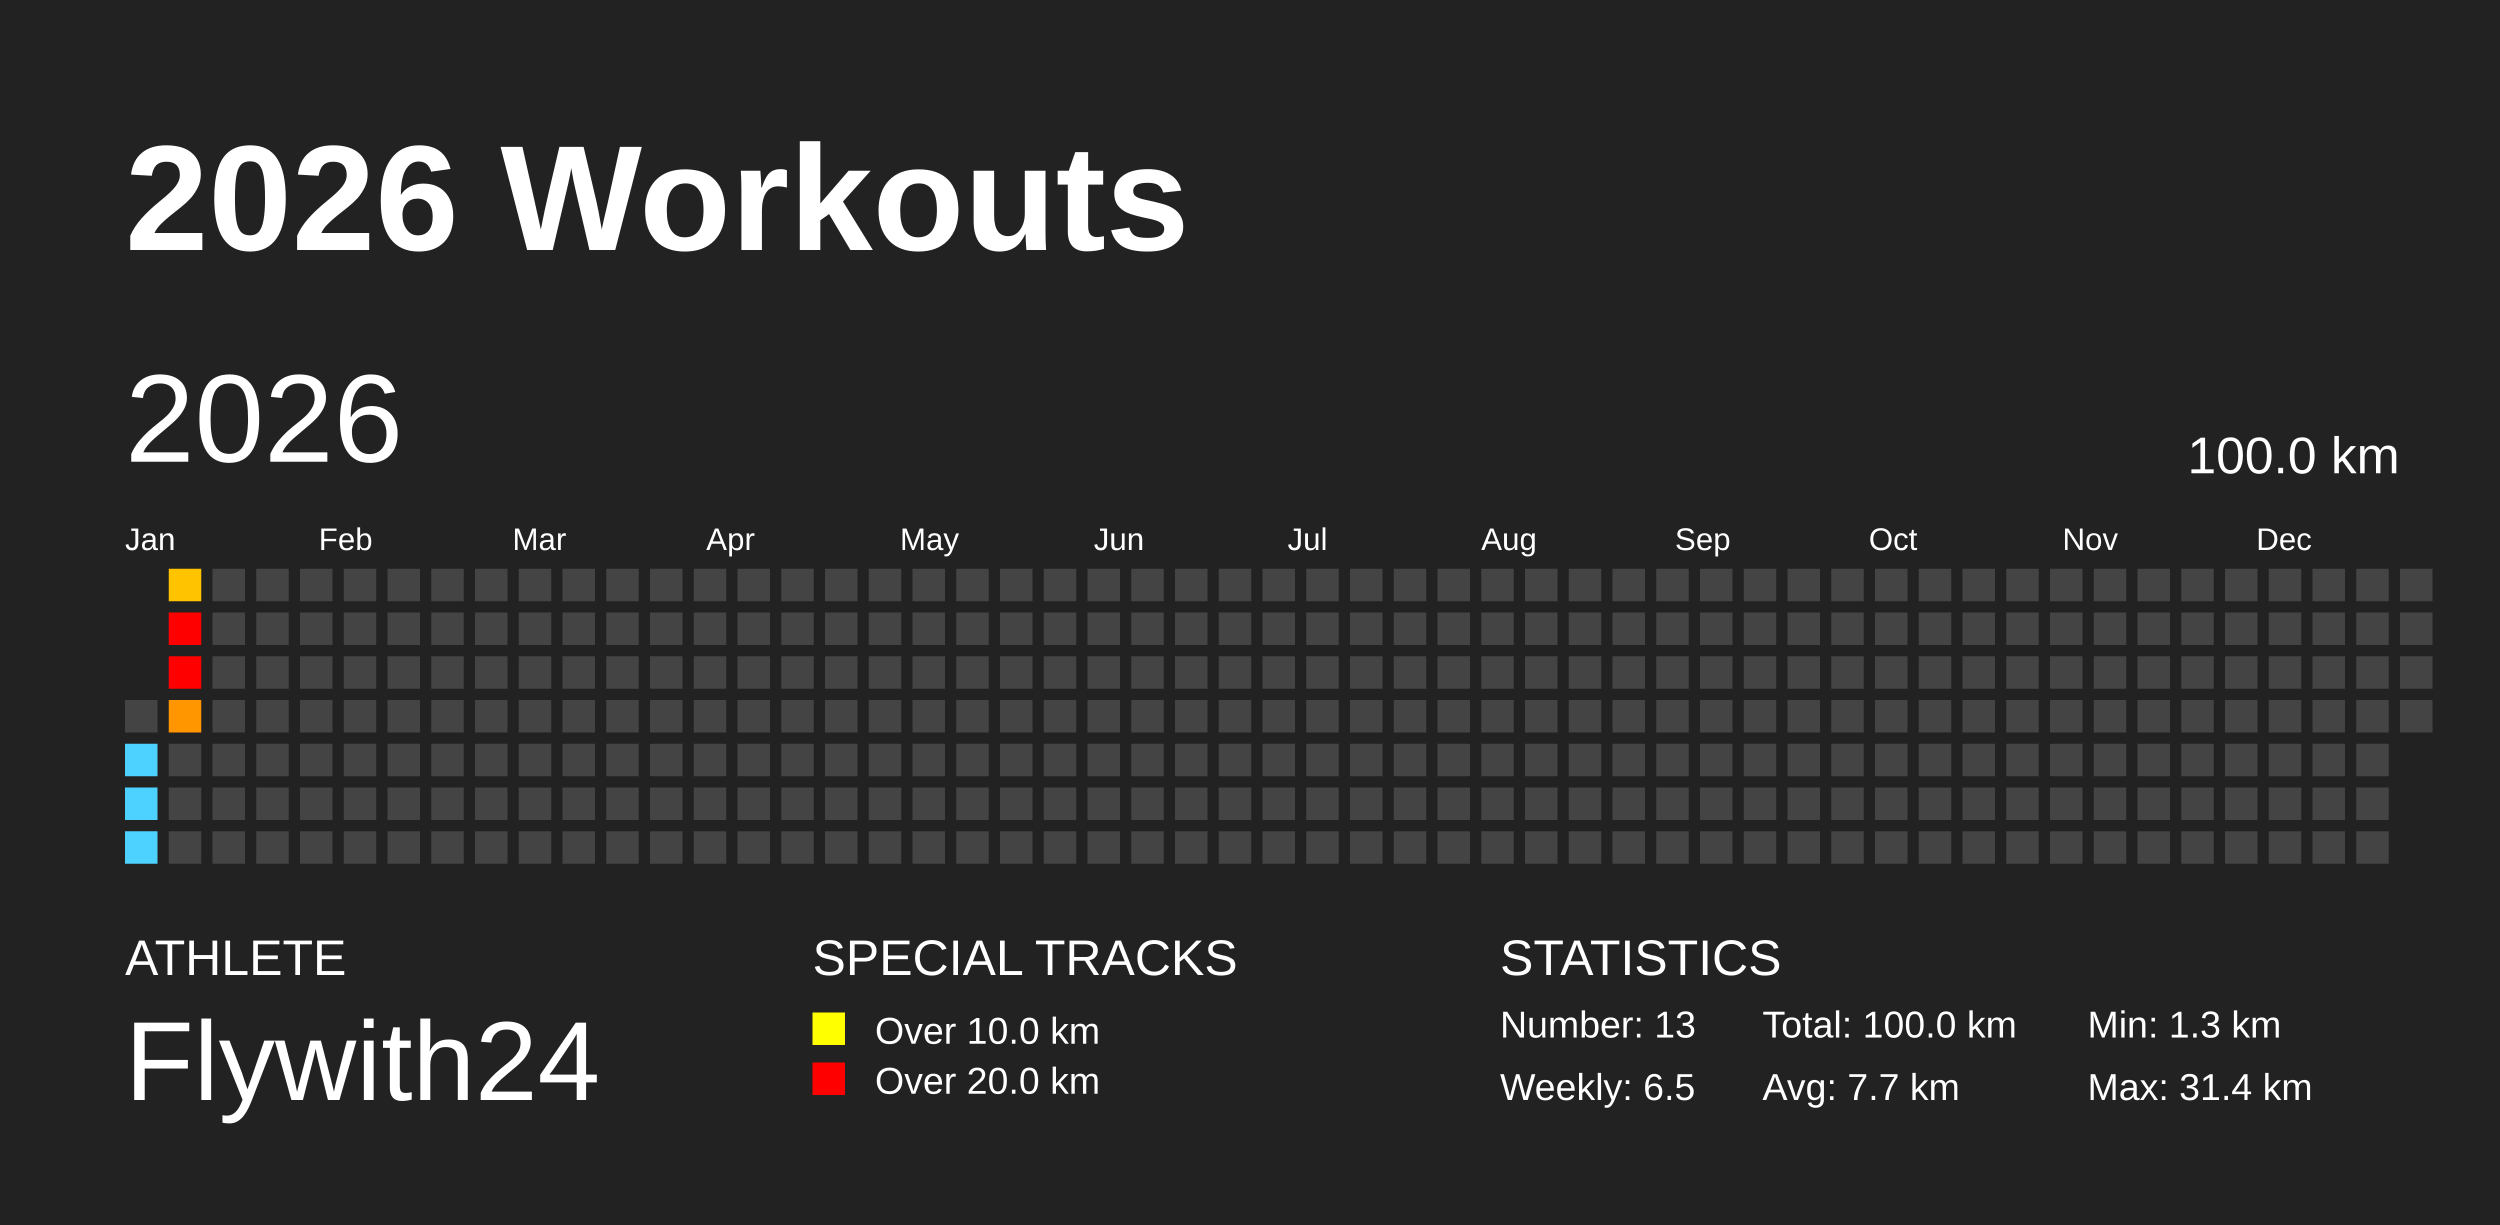
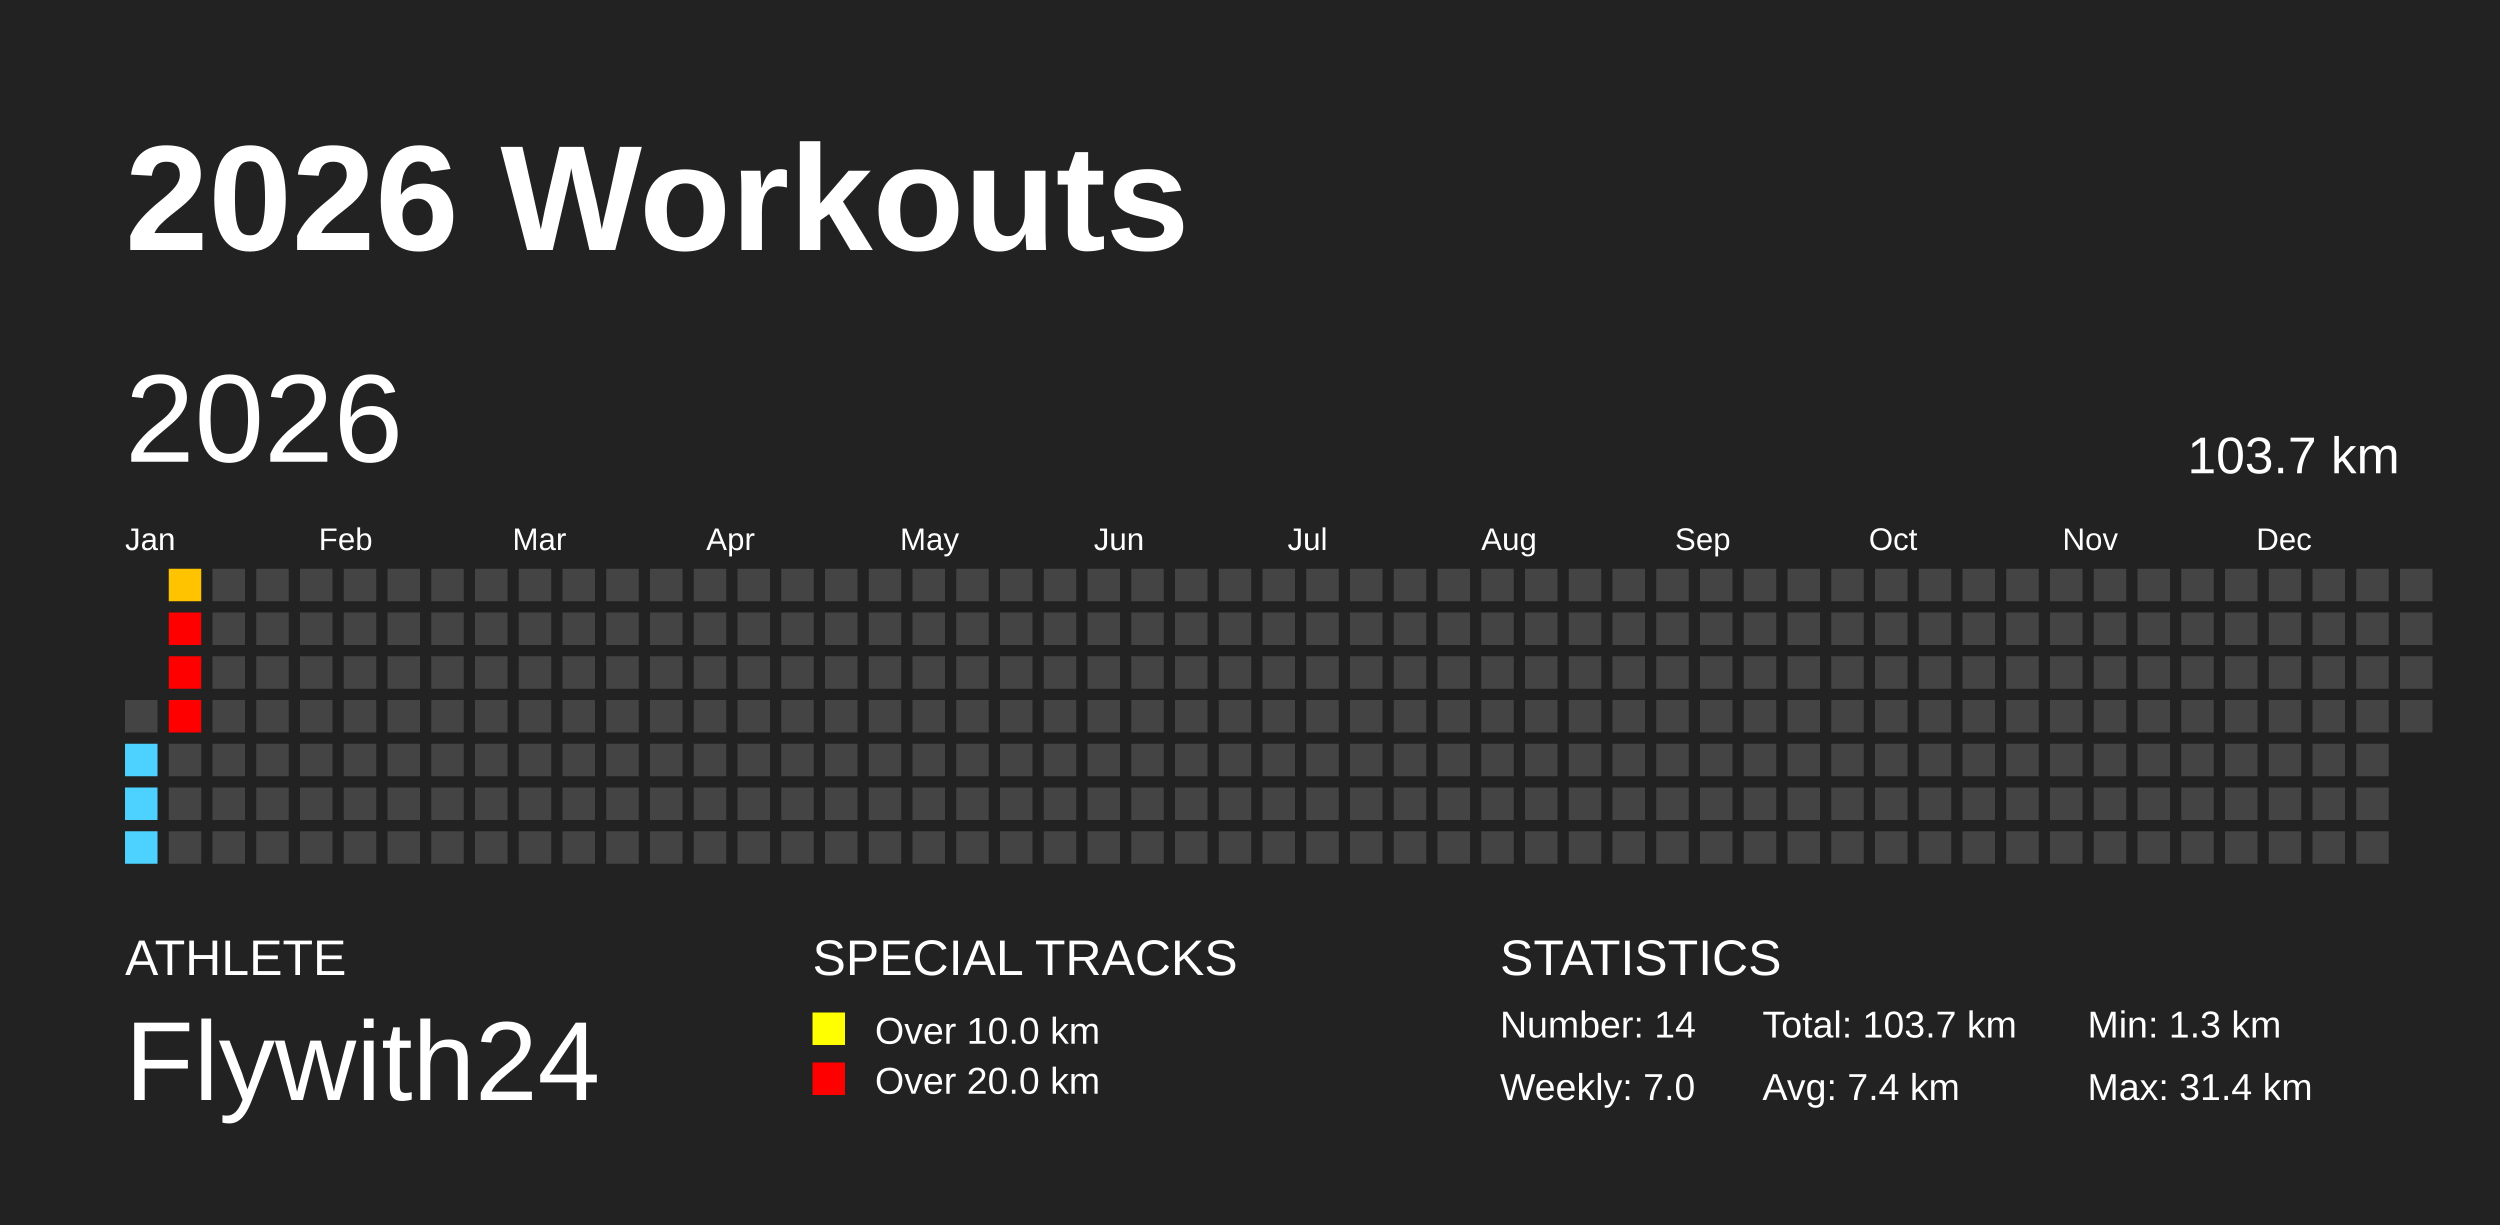
<svg xmlns="http://www.w3.org/2000/svg" baseProfile="full" height="98mm" version="1.1" viewBox="0,0,200,98" width="200mm">
  <defs />
  <rect fill="#222222" height="98" width="200" x="0" y="0" />
  <text fill="#FFFFFF" style="font-size:12px; font-family:Arial; font-weight:bold;" x="10" y="20">2026 Workouts</text>
  <text fill="#FFFFFF" style="font-size:4px; font-family:Arial" x="10" y="78">ATHLETE</text>
  <text fill="#FFFFFF" style="font-size:9px; font-family:Arial" x="10" y="88">Flywith24</text>
  <text fill="#FFFFFF" style="font-size:4px; font-family:Arial" x="65" y="78">SPECIAL TRACKS</text>
  <rect fill="yellow" height="2.6" width="2.6" x="65" y="81" />
  <text fill="#FFFFFF" style="font-size:3px; font-family:Arial" x="70" y="83.5">Over 10.0 km</text>
  <rect fill="red" height="2.6" width="2.6" x="65" y="85" />
  <text fill="#FFFFFF" style="font-size:3px; font-family:Arial" x="70" y="87.5">Over 20.0 km</text>
  <text fill="#FFFFFF" style="font-size:4px; font-family:Arial" x="120" y="78">STATISTICS</text>
-   <text fill="#FFFFFF" style="font-size:3px; font-family:Arial" x="120" y="83">Number: 13</text>
-   <text fill="#FFFFFF" style="font-size:3px; font-family:Arial" x="120" y="88">Weekly: 6.5</text>
-   <text fill="#FFFFFF" style="font-size:3px; font-family:Arial" x="141" y="83">Total: 100.0 km</text>
-   <text fill="#FFFFFF" style="font-size:3px; font-family:Arial" x="141" y="88">Avg: 7.7 km</text>
+   <text fill="#FFFFFF" style="font-size:3px; font-family:Arial" x="120" y="83">Number: 14</text>
+   <text fill="#FFFFFF" style="font-size:3px; font-family:Arial" x="120" y="88">Weekly: 7.0</text>
+   <text fill="#FFFFFF" style="font-size:3px; font-family:Arial" x="141" y="83">Total: 103.7 km</text>
+   <text fill="#FFFFFF" style="font-size:3px; font-family:Arial" x="141" y="88">Avg: 7.4 km</text>
  <text fill="#FFFFFF" style="font-size:3px; font-family:Arial" x="167" y="83">Min: 1.3 km</text>
  <text fill="#FFFFFF" style="font-size:3px; font-family:Arial" x="167" y="88">Max: 31.4 km</text>
  <text dominant-baseline="hanging" fill="#FFFFFF" style="font-size:10.0px; font-family:Arial;" x="10" y="30">2026</text>
-   <text dominant-baseline="hanging" fill="#FFFFFF" style="font-size:4.125px; font-family:Arial;" x="175" y="35">100.0 km</text>
+   <text dominant-baseline="hanging" fill="#FFFFFF" style="font-size:4.125px; font-family:Arial;" x="175" y="35">103.7 km</text>
  <text fill="#FFFFFF" style="font-size:2.5px; font-family:Arial" x="10.0" y="44">Jan</text>
  <text fill="#FFFFFF" style="font-size:2.5px; font-family:Arial" x="25.5" y="44">Feb</text>
  <text fill="#FFFFFF" style="font-size:2.5px; font-family:Arial" x="41.0" y="44">Mar</text>
  <text fill="#FFFFFF" style="font-size:2.5px; font-family:Arial" x="56.5" y="44">Apr</text>
  <text fill="#FFFFFF" style="font-size:2.5px; font-family:Arial" x="72.0" y="44">May</text>
  <text fill="#FFFFFF" style="font-size:2.5px; font-family:Arial" x="87.5" y="44">Jun</text>
  <text fill="#FFFFFF" style="font-size:2.5px; font-family:Arial" x="103.0" y="44">Jul</text>
  <text fill="#FFFFFF" style="font-size:2.5px; font-family:Arial" x="118.5" y="44">Aug</text>
  <text fill="#FFFFFF" style="font-size:2.5px; font-family:Arial" x="134.0" y="44">Sep</text>
  <text fill="#FFFFFF" style="font-size:2.5px; font-family:Arial" x="149.5" y="44">Oct</text>
  <text fill="#FFFFFF" style="font-size:2.5px; font-family:Arial" x="165.0" y="44">Nov</text>
  <text fill="#FFFFFF" style="font-size:2.5px; font-family:Arial" x="180.5" y="44">Dec</text>
  <rect fill="#444444" height="2.6" width="2.6" x="10.0" y="56.0" />
  <rect fill="#4dd2ff" height="2.6" width="2.6" x="10.0" y="59.5" />
  <rect fill="#4dd2ff" height="2.6" width="2.6" x="10.0" y="63.0" />
  <rect fill="#4dd2ff" height="2.6" width="2.6" x="10.0" y="66.5" />
  <rect fill="#ffc300" height="2.6" width="2.6" x="13.5" y="45.5" />
  <rect fill="red" height="2.6" width="2.6" x="13.5" y="49.0" />
  <rect fill="red" height="2.6" width="2.6" x="13.5" y="52.5" />
-   <rect fill="#ff9600" height="2.6" width="2.6" x="13.5" y="56.0" />
+   <rect fill="red" height="2.6" width="2.6" x="13.5" y="56.0" />
  <rect fill="#444444" height="2.6" width="2.6" x="13.5" y="59.5" />
  <rect fill="#444444" height="2.6" width="2.6" x="13.5" y="63.0" />
  <rect fill="#444444" height="2.6" width="2.6" x="13.5" y="66.5" />
  <rect fill="#444444" height="2.6" width="2.6" x="17.0" y="45.5" />
  <rect fill="#444444" height="2.6" width="2.6" x="17.0" y="49.0" />
  <rect fill="#444444" height="2.6" width="2.6" x="17.0" y="52.5" />
  <rect fill="#444444" height="2.6" width="2.6" x="17.0" y="56.0" />
  <rect fill="#444444" height="2.6" width="2.6" x="17.0" y="59.5" />
  <rect fill="#444444" height="2.6" width="2.6" x="17.0" y="63.0" />
  <rect fill="#444444" height="2.6" width="2.6" x="17.0" y="66.5" />
  <rect fill="#444444" height="2.6" width="2.6" x="20.5" y="45.5" />
  <rect fill="#444444" height="2.6" width="2.6" x="20.5" y="49.0" />
  <rect fill="#444444" height="2.6" width="2.6" x="20.5" y="52.5" />
  <rect fill="#444444" height="2.6" width="2.6" x="20.5" y="56.0" />
  <rect fill="#444444" height="2.6" width="2.6" x="20.5" y="59.5" />
  <rect fill="#444444" height="2.6" width="2.6" x="20.5" y="63.0" />
  <rect fill="#444444" height="2.6" width="2.6" x="20.5" y="66.5" />
  <rect fill="#444444" height="2.6" width="2.6" x="24.0" y="45.5" />
  <rect fill="#444444" height="2.6" width="2.6" x="24.0" y="49.0" />
  <rect fill="#444444" height="2.6" width="2.6" x="24.0" y="52.5" />
  <rect fill="#444444" height="2.6" width="2.6" x="24.0" y="56.0" />
  <rect fill="#444444" height="2.6" width="2.6" x="24.0" y="59.5" />
  <rect fill="#444444" height="2.6" width="2.6" x="24.0" y="63.0" />
  <rect fill="#444444" height="2.6" width="2.6" x="24.0" y="66.5" />
  <rect fill="#444444" height="2.6" width="2.6" x="27.5" y="45.5" />
  <rect fill="#444444" height="2.6" width="2.6" x="27.5" y="49.0" />
  <rect fill="#444444" height="2.6" width="2.6" x="27.5" y="52.5" />
  <rect fill="#444444" height="2.6" width="2.6" x="27.5" y="56.0" />
  <rect fill="#444444" height="2.6" width="2.6" x="27.5" y="59.5" />
  <rect fill="#444444" height="2.6" width="2.6" x="27.5" y="63.0" />
  <rect fill="#444444" height="2.6" width="2.6" x="27.5" y="66.5" />
  <rect fill="#444444" height="2.6" width="2.6" x="31.0" y="45.5" />
  <rect fill="#444444" height="2.6" width="2.6" x="31.0" y="49.0" />
  <rect fill="#444444" height="2.6" width="2.6" x="31.0" y="52.5" />
  <rect fill="#444444" height="2.6" width="2.6" x="31.0" y="56.0" />
  <rect fill="#444444" height="2.6" width="2.6" x="31.0" y="59.5" />
  <rect fill="#444444" height="2.6" width="2.6" x="31.0" y="63.0" />
  <rect fill="#444444" height="2.6" width="2.6" x="31.0" y="66.5" />
  <rect fill="#444444" height="2.6" width="2.6" x="34.5" y="45.5" />
  <rect fill="#444444" height="2.6" width="2.6" x="34.5" y="49.0" />
  <rect fill="#444444" height="2.6" width="2.6" x="34.5" y="52.5" />
  <rect fill="#444444" height="2.6" width="2.6" x="34.5" y="56.0" />
  <rect fill="#444444" height="2.6" width="2.6" x="34.5" y="59.5" />
  <rect fill="#444444" height="2.6" width="2.6" x="34.5" y="63.0" />
  <rect fill="#444444" height="2.6" width="2.6" x="34.5" y="66.5" />
  <rect fill="#444444" height="2.6" width="2.6" x="38.0" y="45.5" />
  <rect fill="#444444" height="2.6" width="2.6" x="38.0" y="49.0" />
  <rect fill="#444444" height="2.6" width="2.6" x="38.0" y="52.5" />
  <rect fill="#444444" height="2.6" width="2.6" x="38.0" y="56.0" />
  <rect fill="#444444" height="2.6" width="2.6" x="38.0" y="59.5" />
  <rect fill="#444444" height="2.6" width="2.6" x="38.0" y="63.0" />
  <rect fill="#444444" height="2.6" width="2.6" x="38.0" y="66.5" />
  <rect fill="#444444" height="2.6" width="2.6" x="41.5" y="45.5" />
  <rect fill="#444444" height="2.6" width="2.6" x="41.5" y="49.0" />
  <rect fill="#444444" height="2.6" width="2.6" x="41.5" y="52.5" />
  <rect fill="#444444" height="2.6" width="2.6" x="41.5" y="56.0" />
  <rect fill="#444444" height="2.6" width="2.6" x="41.5" y="59.5" />
  <rect fill="#444444" height="2.6" width="2.6" x="41.5" y="63.0" />
  <rect fill="#444444" height="2.6" width="2.6" x="41.5" y="66.5" />
  <rect fill="#444444" height="2.6" width="2.6" x="45.0" y="45.5" />
  <rect fill="#444444" height="2.6" width="2.6" x="45.0" y="49.0" />
  <rect fill="#444444" height="2.6" width="2.6" x="45.0" y="52.5" />
  <rect fill="#444444" height="2.6" width="2.6" x="45.0" y="56.0" />
  <rect fill="#444444" height="2.6" width="2.6" x="45.0" y="59.5" />
  <rect fill="#444444" height="2.6" width="2.6" x="45.0" y="63.0" />
  <rect fill="#444444" height="2.6" width="2.6" x="45.0" y="66.5" />
  <rect fill="#444444" height="2.6" width="2.6" x="48.5" y="45.5" />
  <rect fill="#444444" height="2.6" width="2.6" x="48.5" y="49.0" />
  <rect fill="#444444" height="2.6" width="2.6" x="48.5" y="52.5" />
  <rect fill="#444444" height="2.6" width="2.6" x="48.5" y="56.0" />
  <rect fill="#444444" height="2.6" width="2.6" x="48.5" y="59.5" />
  <rect fill="#444444" height="2.6" width="2.6" x="48.5" y="63.0" />
  <rect fill="#444444" height="2.6" width="2.6" x="48.5" y="66.5" />
  <rect fill="#444444" height="2.6" width="2.6" x="52.0" y="45.5" />
  <rect fill="#444444" height="2.6" width="2.6" x="52.0" y="49.0" />
  <rect fill="#444444" height="2.6" width="2.6" x="52.0" y="52.5" />
  <rect fill="#444444" height="2.6" width="2.6" x="52.0" y="56.0" />
  <rect fill="#444444" height="2.6" width="2.6" x="52.0" y="59.5" />
  <rect fill="#444444" height="2.6" width="2.6" x="52.0" y="63.0" />
  <rect fill="#444444" height="2.6" width="2.6" x="52.0" y="66.5" />
  <rect fill="#444444" height="2.6" width="2.6" x="55.5" y="45.5" />
  <rect fill="#444444" height="2.6" width="2.6" x="55.5" y="49.0" />
  <rect fill="#444444" height="2.6" width="2.6" x="55.5" y="52.5" />
  <rect fill="#444444" height="2.6" width="2.6" x="55.5" y="56.0" />
  <rect fill="#444444" height="2.6" width="2.6" x="55.5" y="59.5" />
  <rect fill="#444444" height="2.6" width="2.6" x="55.5" y="63.0" />
  <rect fill="#444444" height="2.6" width="2.6" x="55.5" y="66.5" />
  <rect fill="#444444" height="2.6" width="2.6" x="59.0" y="45.5" />
  <rect fill="#444444" height="2.6" width="2.6" x="59.0" y="49.0" />
  <rect fill="#444444" height="2.6" width="2.6" x="59.0" y="52.5" />
  <rect fill="#444444" height="2.6" width="2.6" x="59.0" y="56.0" />
  <rect fill="#444444" height="2.6" width="2.6" x="59.0" y="59.5" />
  <rect fill="#444444" height="2.6" width="2.6" x="59.0" y="63.0" />
  <rect fill="#444444" height="2.6" width="2.6" x="59.0" y="66.5" />
  <rect fill="#444444" height="2.6" width="2.6" x="62.5" y="45.5" />
  <rect fill="#444444" height="2.6" width="2.6" x="62.5" y="49.0" />
  <rect fill="#444444" height="2.6" width="2.6" x="62.5" y="52.5" />
  <rect fill="#444444" height="2.6" width="2.6" x="62.5" y="56.0" />
  <rect fill="#444444" height="2.6" width="2.6" x="62.5" y="59.5" />
  <rect fill="#444444" height="2.6" width="2.6" x="62.5" y="63.0" />
  <rect fill="#444444" height="2.6" width="2.6" x="62.5" y="66.5" />
  <rect fill="#444444" height="2.6" width="2.6" x="66.0" y="45.5" />
  <rect fill="#444444" height="2.6" width="2.6" x="66.0" y="49.0" />
  <rect fill="#444444" height="2.6" width="2.6" x="66.0" y="52.5" />
  <rect fill="#444444" height="2.6" width="2.6" x="66.0" y="56.0" />
  <rect fill="#444444" height="2.6" width="2.6" x="66.0" y="59.5" />
  <rect fill="#444444" height="2.6" width="2.6" x="66.0" y="63.0" />
  <rect fill="#444444" height="2.6" width="2.6" x="66.0" y="66.5" />
  <rect fill="#444444" height="2.6" width="2.6" x="69.5" y="45.5" />
  <rect fill="#444444" height="2.6" width="2.6" x="69.5" y="49.0" />
  <rect fill="#444444" height="2.6" width="2.6" x="69.5" y="52.5" />
  <rect fill="#444444" height="2.6" width="2.6" x="69.5" y="56.0" />
  <rect fill="#444444" height="2.6" width="2.6" x="69.5" y="59.5" />
  <rect fill="#444444" height="2.6" width="2.6" x="69.5" y="63.0" />
  <rect fill="#444444" height="2.6" width="2.6" x="69.5" y="66.5" />
  <rect fill="#444444" height="2.6" width="2.6" x="73.0" y="45.5" />
  <rect fill="#444444" height="2.6" width="2.6" x="73.0" y="49.0" />
  <rect fill="#444444" height="2.6" width="2.6" x="73.0" y="52.5" />
  <rect fill="#444444" height="2.6" width="2.6" x="73.0" y="56.0" />
  <rect fill="#444444" height="2.6" width="2.6" x="73.0" y="59.5" />
  <rect fill="#444444" height="2.6" width="2.6" x="73.0" y="63.0" />
  <rect fill="#444444" height="2.6" width="2.6" x="73.0" y="66.5" />
  <rect fill="#444444" height="2.6" width="2.6" x="76.5" y="45.5" />
  <rect fill="#444444" height="2.6" width="2.6" x="76.5" y="49.0" />
  <rect fill="#444444" height="2.6" width="2.6" x="76.5" y="52.5" />
  <rect fill="#444444" height="2.6" width="2.6" x="76.5" y="56.0" />
  <rect fill="#444444" height="2.6" width="2.6" x="76.5" y="59.5" />
  <rect fill="#444444" height="2.6" width="2.6" x="76.5" y="63.0" />
  <rect fill="#444444" height="2.6" width="2.6" x="76.5" y="66.5" />
  <rect fill="#444444" height="2.6" width="2.6" x="80.0" y="45.5" />
  <rect fill="#444444" height="2.6" width="2.6" x="80.0" y="49.0" />
  <rect fill="#444444" height="2.6" width="2.6" x="80.0" y="52.5" />
  <rect fill="#444444" height="2.6" width="2.6" x="80.0" y="56.0" />
  <rect fill="#444444" height="2.6" width="2.6" x="80.0" y="59.5" />
  <rect fill="#444444" height="2.6" width="2.6" x="80.0" y="63.0" />
  <rect fill="#444444" height="2.6" width="2.6" x="80.0" y="66.5" />
  <rect fill="#444444" height="2.6" width="2.6" x="83.5" y="45.5" />
  <rect fill="#444444" height="2.6" width="2.6" x="83.5" y="49.0" />
  <rect fill="#444444" height="2.6" width="2.6" x="83.5" y="52.5" />
  <rect fill="#444444" height="2.6" width="2.6" x="83.5" y="56.0" />
  <rect fill="#444444" height="2.6" width="2.6" x="83.5" y="59.5" />
  <rect fill="#444444" height="2.6" width="2.6" x="83.5" y="63.0" />
  <rect fill="#444444" height="2.6" width="2.6" x="83.5" y="66.5" />
  <rect fill="#444444" height="2.6" width="2.6" x="87.0" y="45.5" />
  <rect fill="#444444" height="2.6" width="2.6" x="87.0" y="49.0" />
  <rect fill="#444444" height="2.6" width="2.6" x="87.0" y="52.5" />
  <rect fill="#444444" height="2.6" width="2.6" x="87.0" y="56.0" />
  <rect fill="#444444" height="2.6" width="2.6" x="87.0" y="59.5" />
  <rect fill="#444444" height="2.6" width="2.6" x="87.0" y="63.0" />
  <rect fill="#444444" height="2.6" width="2.6" x="87.0" y="66.5" />
  <rect fill="#444444" height="2.6" width="2.6" x="90.5" y="45.5" />
  <rect fill="#444444" height="2.6" width="2.6" x="90.5" y="49.0" />
  <rect fill="#444444" height="2.6" width="2.6" x="90.5" y="52.5" />
  <rect fill="#444444" height="2.6" width="2.6" x="90.5" y="56.0" />
  <rect fill="#444444" height="2.6" width="2.6" x="90.5" y="59.5" />
  <rect fill="#444444" height="2.6" width="2.6" x="90.5" y="63.0" />
  <rect fill="#444444" height="2.6" width="2.6" x="90.5" y="66.5" />
  <rect fill="#444444" height="2.6" width="2.6" x="94.0" y="45.5" />
  <rect fill="#444444" height="2.6" width="2.6" x="94.0" y="49.0" />
  <rect fill="#444444" height="2.6" width="2.6" x="94.0" y="52.5" />
  <rect fill="#444444" height="2.6" width="2.6" x="94.0" y="56.0" />
  <rect fill="#444444" height="2.6" width="2.6" x="94.0" y="59.5" />
  <rect fill="#444444" height="2.6" width="2.6" x="94.0" y="63.0" />
  <rect fill="#444444" height="2.6" width="2.6" x="94.0" y="66.5" />
  <rect fill="#444444" height="2.6" width="2.6" x="97.5" y="45.5" />
  <rect fill="#444444" height="2.6" width="2.6" x="97.5" y="49.0" />
  <rect fill="#444444" height="2.6" width="2.6" x="97.5" y="52.5" />
  <rect fill="#444444" height="2.6" width="2.6" x="97.5" y="56.0" />
  <rect fill="#444444" height="2.6" width="2.6" x="97.5" y="59.5" />
  <rect fill="#444444" height="2.6" width="2.6" x="97.5" y="63.0" />
  <rect fill="#444444" height="2.6" width="2.6" x="97.5" y="66.5" />
  <rect fill="#444444" height="2.6" width="2.6" x="101.0" y="45.5" />
  <rect fill="#444444" height="2.6" width="2.6" x="101.0" y="49.0" />
  <rect fill="#444444" height="2.6" width="2.6" x="101.0" y="52.5" />
  <rect fill="#444444" height="2.6" width="2.6" x="101.0" y="56.0" />
  <rect fill="#444444" height="2.6" width="2.6" x="101.0" y="59.5" />
  <rect fill="#444444" height="2.6" width="2.6" x="101.0" y="63.0" />
  <rect fill="#444444" height="2.6" width="2.6" x="101.0" y="66.5" />
  <rect fill="#444444" height="2.6" width="2.6" x="104.5" y="45.5" />
  <rect fill="#444444" height="2.6" width="2.6" x="104.5" y="49.0" />
  <rect fill="#444444" height="2.6" width="2.6" x="104.5" y="52.5" />
  <rect fill="#444444" height="2.6" width="2.6" x="104.5" y="56.0" />
  <rect fill="#444444" height="2.6" width="2.6" x="104.5" y="59.5" />
  <rect fill="#444444" height="2.6" width="2.6" x="104.5" y="63.0" />
  <rect fill="#444444" height="2.6" width="2.6" x="104.5" y="66.5" />
  <rect fill="#444444" height="2.6" width="2.6" x="108.0" y="45.5" />
  <rect fill="#444444" height="2.6" width="2.6" x="108.0" y="49.0" />
  <rect fill="#444444" height="2.6" width="2.6" x="108.0" y="52.5" />
  <rect fill="#444444" height="2.6" width="2.6" x="108.0" y="56.0" />
  <rect fill="#444444" height="2.6" width="2.6" x="108.0" y="59.5" />
  <rect fill="#444444" height="2.6" width="2.6" x="108.0" y="63.0" />
  <rect fill="#444444" height="2.6" width="2.6" x="108.0" y="66.5" />
  <rect fill="#444444" height="2.6" width="2.6" x="111.5" y="45.5" />
  <rect fill="#444444" height="2.6" width="2.6" x="111.5" y="49.0" />
  <rect fill="#444444" height="2.6" width="2.6" x="111.5" y="52.5" />
  <rect fill="#444444" height="2.6" width="2.6" x="111.5" y="56.0" />
  <rect fill="#444444" height="2.6" width="2.6" x="111.5" y="59.5" />
  <rect fill="#444444" height="2.6" width="2.6" x="111.5" y="63.0" />
  <rect fill="#444444" height="2.6" width="2.6" x="111.5" y="66.5" />
  <rect fill="#444444" height="2.6" width="2.6" x="115.0" y="45.5" />
  <rect fill="#444444" height="2.6" width="2.6" x="115.0" y="49.0" />
  <rect fill="#444444" height="2.6" width="2.6" x="115.0" y="52.5" />
  <rect fill="#444444" height="2.6" width="2.6" x="115.0" y="56.0" />
  <rect fill="#444444" height="2.6" width="2.6" x="115.0" y="59.5" />
  <rect fill="#444444" height="2.6" width="2.6" x="115.0" y="63.0" />
  <rect fill="#444444" height="2.6" width="2.6" x="115.0" y="66.5" />
  <rect fill="#444444" height="2.6" width="2.6" x="118.5" y="45.5" />
  <rect fill="#444444" height="2.6" width="2.6" x="118.5" y="49.0" />
  <rect fill="#444444" height="2.6" width="2.6" x="118.5" y="52.5" />
  <rect fill="#444444" height="2.6" width="2.6" x="118.5" y="56.0" />
  <rect fill="#444444" height="2.6" width="2.6" x="118.5" y="59.5" />
  <rect fill="#444444" height="2.6" width="2.6" x="118.5" y="63.0" />
  <rect fill="#444444" height="2.6" width="2.6" x="118.5" y="66.5" />
  <rect fill="#444444" height="2.6" width="2.6" x="122.0" y="45.5" />
  <rect fill="#444444" height="2.6" width="2.6" x="122.0" y="49.0" />
  <rect fill="#444444" height="2.6" width="2.6" x="122.0" y="52.5" />
  <rect fill="#444444" height="2.6" width="2.6" x="122.0" y="56.0" />
  <rect fill="#444444" height="2.6" width="2.6" x="122.0" y="59.5" />
  <rect fill="#444444" height="2.6" width="2.6" x="122.0" y="63.0" />
  <rect fill="#444444" height="2.6" width="2.6" x="122.0" y="66.5" />
  <rect fill="#444444" height="2.6" width="2.6" x="125.5" y="45.5" />
  <rect fill="#444444" height="2.6" width="2.6" x="125.5" y="49.0" />
  <rect fill="#444444" height="2.6" width="2.6" x="125.5" y="52.5" />
  <rect fill="#444444" height="2.6" width="2.6" x="125.5" y="56.0" />
  <rect fill="#444444" height="2.6" width="2.6" x="125.5" y="59.5" />
  <rect fill="#444444" height="2.6" width="2.6" x="125.5" y="63.0" />
  <rect fill="#444444" height="2.6" width="2.6" x="125.5" y="66.5" />
  <rect fill="#444444" height="2.6" width="2.6" x="129.0" y="45.5" />
  <rect fill="#444444" height="2.6" width="2.6" x="129.0" y="49.0" />
  <rect fill="#444444" height="2.6" width="2.6" x="129.0" y="52.5" />
  <rect fill="#444444" height="2.6" width="2.6" x="129.0" y="56.0" />
  <rect fill="#444444" height="2.6" width="2.6" x="129.0" y="59.5" />
  <rect fill="#444444" height="2.6" width="2.6" x="129.0" y="63.0" />
  <rect fill="#444444" height="2.6" width="2.6" x="129.0" y="66.5" />
  <rect fill="#444444" height="2.6" width="2.6" x="132.5" y="45.5" />
  <rect fill="#444444" height="2.6" width="2.6" x="132.5" y="49.0" />
  <rect fill="#444444" height="2.6" width="2.6" x="132.5" y="52.5" />
  <rect fill="#444444" height="2.6" width="2.6" x="132.5" y="56.0" />
  <rect fill="#444444" height="2.6" width="2.6" x="132.5" y="59.5" />
  <rect fill="#444444" height="2.6" width="2.6" x="132.5" y="63.0" />
  <rect fill="#444444" height="2.6" width="2.6" x="132.5" y="66.5" />
  <rect fill="#444444" height="2.6" width="2.6" x="136.0" y="45.5" />
  <rect fill="#444444" height="2.6" width="2.6" x="136.0" y="49.0" />
  <rect fill="#444444" height="2.6" width="2.6" x="136.0" y="52.5" />
  <rect fill="#444444" height="2.6" width="2.6" x="136.0" y="56.0" />
  <rect fill="#444444" height="2.6" width="2.6" x="136.0" y="59.5" />
  <rect fill="#444444" height="2.6" width="2.6" x="136.0" y="63.0" />
  <rect fill="#444444" height="2.6" width="2.6" x="136.0" y="66.5" />
  <rect fill="#444444" height="2.6" width="2.6" x="139.5" y="45.5" />
  <rect fill="#444444" height="2.6" width="2.6" x="139.5" y="49.0" />
  <rect fill="#444444" height="2.6" width="2.6" x="139.5" y="52.5" />
  <rect fill="#444444" height="2.6" width="2.6" x="139.5" y="56.0" />
  <rect fill="#444444" height="2.6" width="2.6" x="139.5" y="59.5" />
  <rect fill="#444444" height="2.6" width="2.6" x="139.5" y="63.0" />
  <rect fill="#444444" height="2.6" width="2.6" x="139.5" y="66.5" />
  <rect fill="#444444" height="2.6" width="2.6" x="143.0" y="45.5" />
  <rect fill="#444444" height="2.6" width="2.6" x="143.0" y="49.0" />
  <rect fill="#444444" height="2.6" width="2.6" x="143.0" y="52.5" />
  <rect fill="#444444" height="2.6" width="2.6" x="143.0" y="56.0" />
  <rect fill="#444444" height="2.6" width="2.6" x="143.0" y="59.5" />
  <rect fill="#444444" height="2.6" width="2.6" x="143.0" y="63.0" />
  <rect fill="#444444" height="2.6" width="2.6" x="143.0" y="66.5" />
  <rect fill="#444444" height="2.6" width="2.6" x="146.5" y="45.5" />
  <rect fill="#444444" height="2.6" width="2.6" x="146.5" y="49.0" />
  <rect fill="#444444" height="2.6" width="2.6" x="146.5" y="52.5" />
  <rect fill="#444444" height="2.6" width="2.6" x="146.5" y="56.0" />
  <rect fill="#444444" height="2.6" width="2.6" x="146.5" y="59.5" />
  <rect fill="#444444" height="2.6" width="2.6" x="146.5" y="63.0" />
  <rect fill="#444444" height="2.6" width="2.6" x="146.5" y="66.5" />
  <rect fill="#444444" height="2.6" width="2.6" x="150.0" y="45.5" />
  <rect fill="#444444" height="2.6" width="2.6" x="150.0" y="49.0" />
  <rect fill="#444444" height="2.6" width="2.6" x="150.0" y="52.5" />
  <rect fill="#444444" height="2.6" width="2.6" x="150.0" y="56.0" />
  <rect fill="#444444" height="2.6" width="2.6" x="150.0" y="59.5" />
  <rect fill="#444444" height="2.6" width="2.6" x="150.0" y="63.0" />
  <rect fill="#444444" height="2.6" width="2.6" x="150.0" y="66.5" />
  <rect fill="#444444" height="2.6" width="2.6" x="153.5" y="45.5" />
  <rect fill="#444444" height="2.6" width="2.6" x="153.5" y="49.0" />
  <rect fill="#444444" height="2.6" width="2.6" x="153.5" y="52.5" />
  <rect fill="#444444" height="2.6" width="2.6" x="153.5" y="56.0" />
  <rect fill="#444444" height="2.6" width="2.6" x="153.5" y="59.5" />
  <rect fill="#444444" height="2.6" width="2.6" x="153.5" y="63.0" />
  <rect fill="#444444" height="2.6" width="2.6" x="153.5" y="66.5" />
  <rect fill="#444444" height="2.6" width="2.6" x="157.0" y="45.5" />
  <rect fill="#444444" height="2.6" width="2.6" x="157.0" y="49.0" />
  <rect fill="#444444" height="2.6" width="2.6" x="157.0" y="52.5" />
  <rect fill="#444444" height="2.6" width="2.6" x="157.0" y="56.0" />
  <rect fill="#444444" height="2.6" width="2.6" x="157.0" y="59.5" />
  <rect fill="#444444" height="2.6" width="2.6" x="157.0" y="63.0" />
  <rect fill="#444444" height="2.6" width="2.6" x="157.0" y="66.5" />
  <rect fill="#444444" height="2.6" width="2.6" x="160.5" y="45.5" />
  <rect fill="#444444" height="2.6" width="2.6" x="160.5" y="49.0" />
  <rect fill="#444444" height="2.6" width="2.6" x="160.5" y="52.5" />
  <rect fill="#444444" height="2.6" width="2.6" x="160.5" y="56.0" />
  <rect fill="#444444" height="2.6" width="2.6" x="160.5" y="59.5" />
  <rect fill="#444444" height="2.6" width="2.6" x="160.5" y="63.0" />
  <rect fill="#444444" height="2.6" width="2.6" x="160.5" y="66.5" />
  <rect fill="#444444" height="2.6" width="2.6" x="164.0" y="45.5" />
  <rect fill="#444444" height="2.6" width="2.6" x="164.0" y="49.0" />
  <rect fill="#444444" height="2.6" width="2.6" x="164.0" y="52.5" />
  <rect fill="#444444" height="2.6" width="2.6" x="164.0" y="56.0" />
  <rect fill="#444444" height="2.6" width="2.6" x="164.0" y="59.5" />
  <rect fill="#444444" height="2.6" width="2.6" x="164.0" y="63.0" />
  <rect fill="#444444" height="2.6" width="2.6" x="164.0" y="66.5" />
  <rect fill="#444444" height="2.6" width="2.6" x="167.5" y="45.5" />
  <rect fill="#444444" height="2.6" width="2.6" x="167.5" y="49.0" />
  <rect fill="#444444" height="2.6" width="2.6" x="167.5" y="52.5" />
  <rect fill="#444444" height="2.6" width="2.6" x="167.5" y="56.0" />
  <rect fill="#444444" height="2.6" width="2.6" x="167.5" y="59.5" />
  <rect fill="#444444" height="2.6" width="2.6" x="167.5" y="63.0" />
  <rect fill="#444444" height="2.6" width="2.6" x="167.5" y="66.5" />
  <rect fill="#444444" height="2.6" width="2.6" x="171.0" y="45.5" />
  <rect fill="#444444" height="2.6" width="2.6" x="171.0" y="49.0" />
  <rect fill="#444444" height="2.6" width="2.6" x="171.0" y="52.5" />
  <rect fill="#444444" height="2.6" width="2.6" x="171.0" y="56.0" />
  <rect fill="#444444" height="2.6" width="2.6" x="171.0" y="59.5" />
  <rect fill="#444444" height="2.6" width="2.6" x="171.0" y="63.0" />
  <rect fill="#444444" height="2.6" width="2.6" x="171.0" y="66.5" />
  <rect fill="#444444" height="2.6" width="2.6" x="174.5" y="45.5" />
  <rect fill="#444444" height="2.6" width="2.6" x="174.5" y="49.0" />
  <rect fill="#444444" height="2.6" width="2.6" x="174.5" y="52.5" />
  <rect fill="#444444" height="2.6" width="2.6" x="174.5" y="56.0" />
  <rect fill="#444444" height="2.6" width="2.6" x="174.5" y="59.5" />
  <rect fill="#444444" height="2.6" width="2.6" x="174.5" y="63.0" />
  <rect fill="#444444" height="2.6" width="2.6" x="174.5" y="66.5" />
  <rect fill="#444444" height="2.6" width="2.6" x="178.0" y="45.5" />
  <rect fill="#444444" height="2.6" width="2.6" x="178.0" y="49.0" />
  <rect fill="#444444" height="2.6" width="2.6" x="178.0" y="52.5" />
  <rect fill="#444444" height="2.6" width="2.6" x="178.0" y="56.0" />
  <rect fill="#444444" height="2.6" width="2.6" x="178.0" y="59.5" />
  <rect fill="#444444" height="2.6" width="2.6" x="178.0" y="63.0" />
  <rect fill="#444444" height="2.6" width="2.6" x="178.0" y="66.5" />
  <rect fill="#444444" height="2.6" width="2.6" x="181.5" y="45.5" />
  <rect fill="#444444" height="2.6" width="2.6" x="181.5" y="49.0" />
  <rect fill="#444444" height="2.6" width="2.6" x="181.5" y="52.5" />
  <rect fill="#444444" height="2.6" width="2.6" x="181.5" y="56.0" />
  <rect fill="#444444" height="2.6" width="2.6" x="181.5" y="59.5" />
  <rect fill="#444444" height="2.6" width="2.6" x="181.5" y="63.0" />
  <rect fill="#444444" height="2.6" width="2.6" x="181.5" y="66.5" />
  <rect fill="#444444" height="2.6" width="2.6" x="185.0" y="45.5" />
  <rect fill="#444444" height="2.6" width="2.6" x="185.0" y="49.0" />
  <rect fill="#444444" height="2.6" width="2.6" x="185.0" y="52.5" />
  <rect fill="#444444" height="2.6" width="2.6" x="185.0" y="56.0" />
  <rect fill="#444444" height="2.6" width="2.6" x="185.0" y="59.5" />
  <rect fill="#444444" height="2.6" width="2.6" x="185.0" y="63.0" />
  <rect fill="#444444" height="2.6" width="2.6" x="185.0" y="66.5" />
  <rect fill="#444444" height="2.6" width="2.6" x="188.5" y="45.5" />
  <rect fill="#444444" height="2.6" width="2.6" x="188.5" y="49.0" />
  <rect fill="#444444" height="2.6" width="2.6" x="188.5" y="52.5" />
  <rect fill="#444444" height="2.6" width="2.6" x="188.5" y="56.0" />
  <rect fill="#444444" height="2.6" width="2.6" x="188.5" y="59.5" />
  <rect fill="#444444" height="2.6" width="2.6" x="188.5" y="63.0" />
  <rect fill="#444444" height="2.6" width="2.6" x="188.5" y="66.5" />
  <rect fill="#444444" height="2.6" width="2.6" x="192.0" y="45.5" />
  <rect fill="#444444" height="2.6" width="2.6" x="192.0" y="49.0" />
  <rect fill="#444444" height="2.6" width="2.6" x="192.0" y="52.5" />
  <rect fill="#444444" height="2.6" width="2.6" x="192.0" y="56.0" />
</svg>
